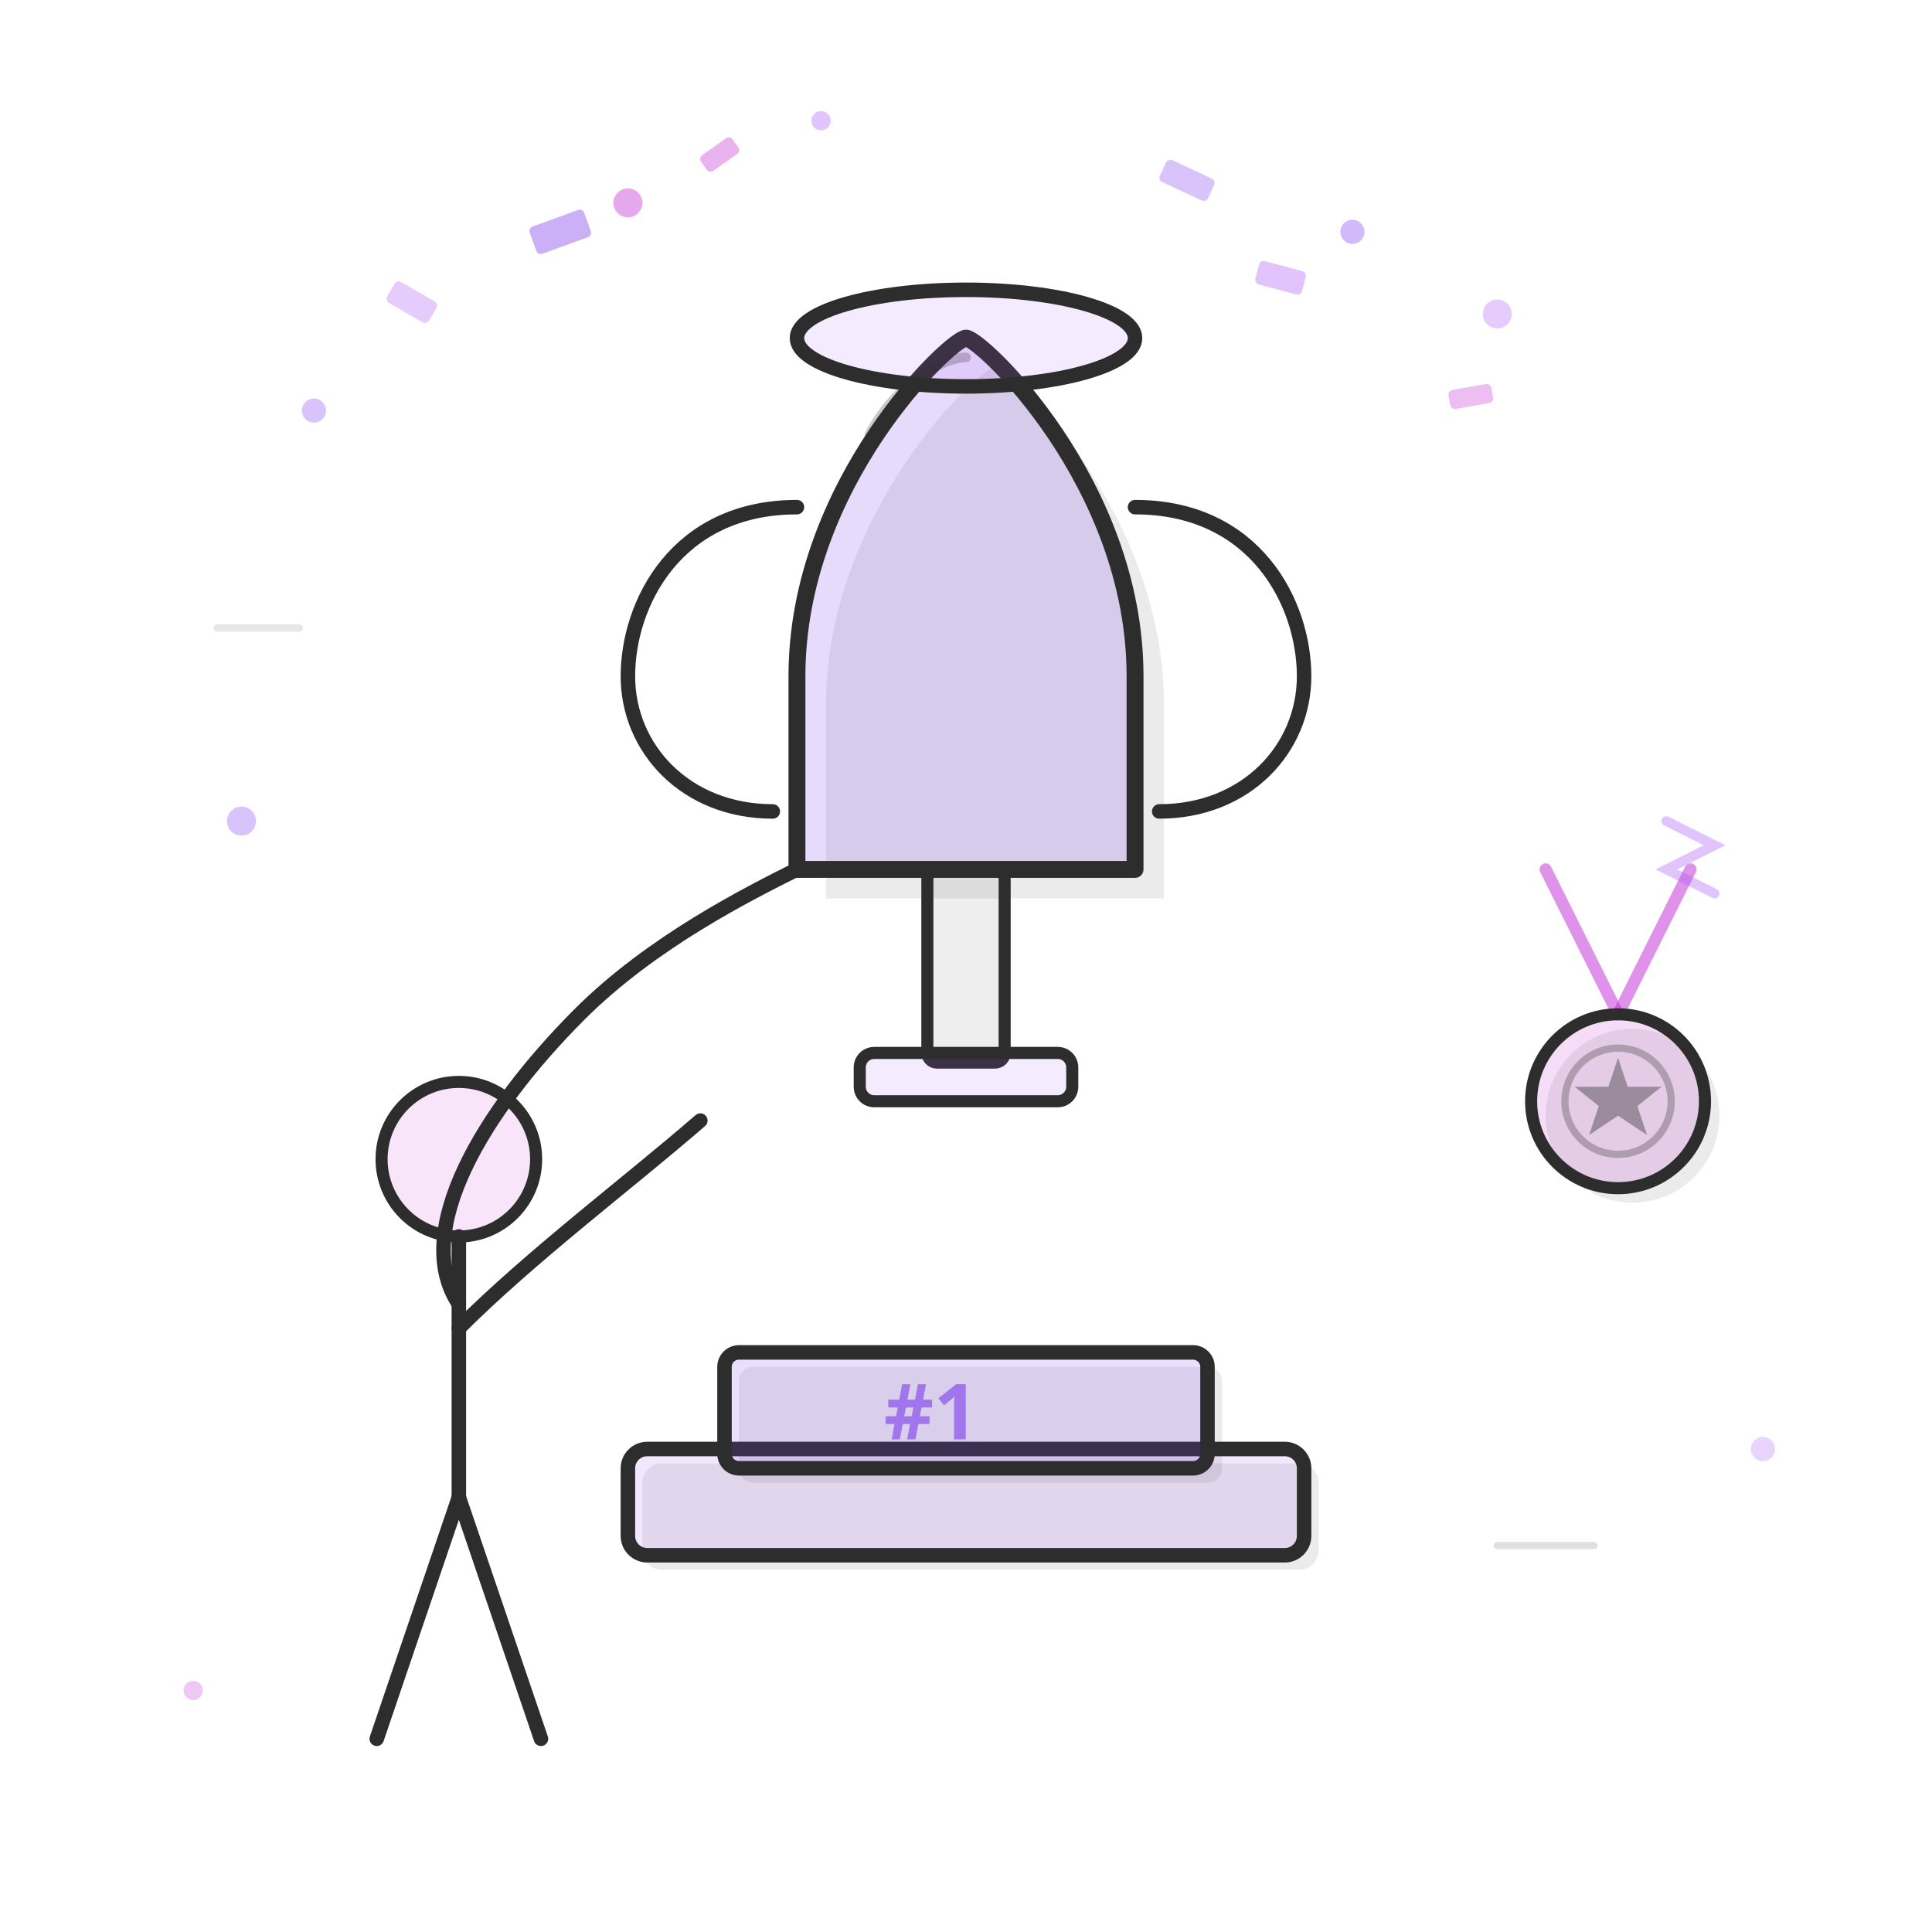
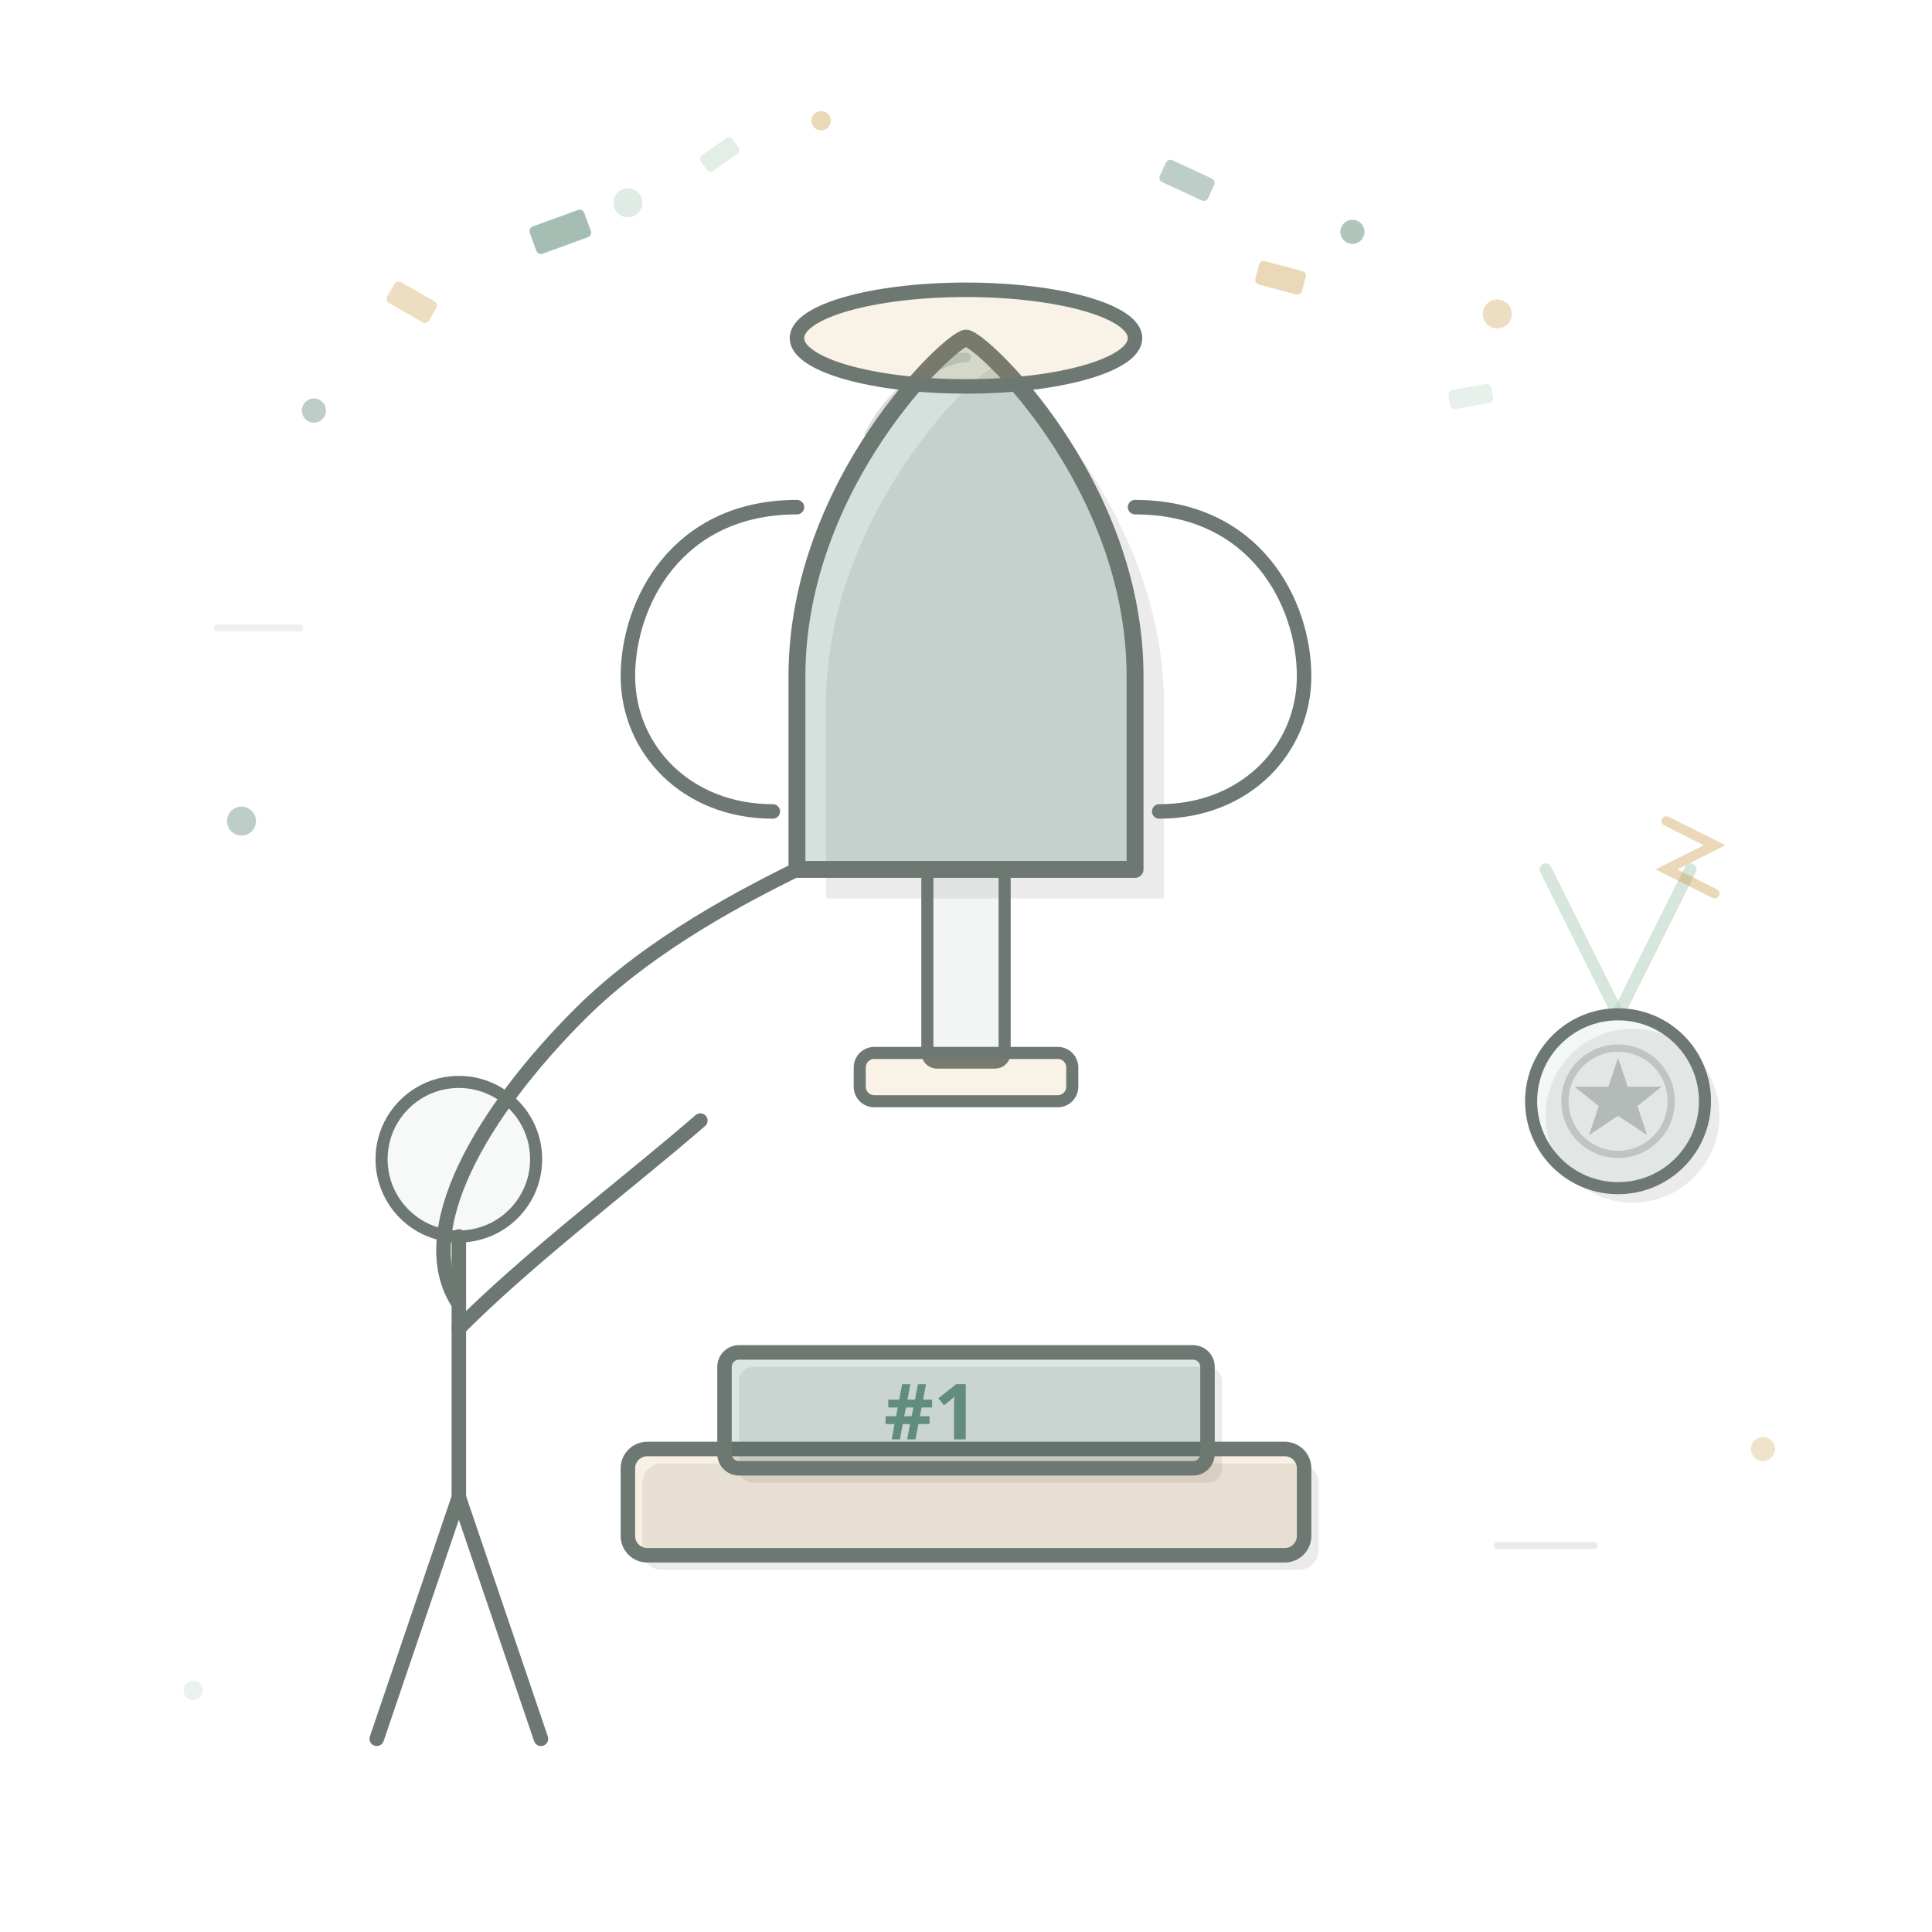
<svg xmlns="http://www.w3.org/2000/svg" viewBox="0 0 400 400" fill="none">
  <rect x="133" y="303" width="140" height="22" rx="4" fill="#000" opacity="0.08" />
  <rect x="153" y="283" width="100" height="24" rx="3" fill="#000" opacity="0.08" />
-   <rect x="130" y="300" width="140" height="22" rx="4" stroke="#2E2D2D" stroke-width="3" fill="#A855F7" fill-opacity="0.14" />
-   <rect x="150" y="280" width="100" height="24" rx="3" stroke="#2E2D2D" stroke-width="3" fill="#7C3AED" fill-opacity="0.16" />
-   <text x="183" y="298" font-family="sans-serif" font-size="16" fill="#7C3AED" font-weight="bold" opacity="0.6">#1</text>
+   <rect x="130" y="300" width="140" height="22" rx="4" stroke="#6E7872" stroke-width="3" fill="#C39033" fill-opacity="0.14" />
+   <rect x="150" y="280" width="100" height="24" rx="3" stroke="#6E7872" stroke-width="3" fill="#1D5C43" fill-opacity="0.16" />
+   <text x="183" y="298" font-family="sans-serif" font-size="16" fill="#1D5C43" font-weight="bold" opacity="0.6">#1</text>
  <path d="M168,183 L168,143 C168,103 200,73 203,73 C206,73 238,103 238,143 L238,183 Z" fill="#000" opacity="0.08" transform="translate(3,3)" />
-   <path d="M165,180 L165,140 C165,100 197,70 200,70 C203,70 235,100 235,140 L235,180 Z" stroke="#2E2D2D" stroke-width="3.5" fill="#7C3AED" fill-opacity="0.18" stroke-linejoin="round" />
-   <ellipse cx="200" cy="70" rx="35" ry="10" stroke="#2E2D2D" stroke-width="3" fill="#A855F7" fill-opacity="0.12" />
-   <path d="M180,90 C185,80 195,74 200,74" stroke="#2E2D2D" stroke-width="2" fill="none" opacity="0.25" stroke-linecap="round" />
-   <rect x="192" y="180" width="16" height="40" rx="2" stroke="#2E2D2D" stroke-width="2.5" fill="#2E2D2D" fill-opacity="0.08" />
-   <rect x="178" y="218" width="44" height="10" rx="3" stroke="#2E2D2D" stroke-width="2.5" fill="#A855F7" fill-opacity="0.12" />
-   <path d="M165,105 C140,105 130,125 130,140 C130,155 142,168 160,168" stroke="#2E2D2D" stroke-width="3" fill="none" stroke-linecap="round" />
-   <path d="M235,105 C260,105 270,125 270,140 C270,155 258,168 240,168" stroke="#2E2D2D" stroke-width="3" fill="none" stroke-linecap="round" />
-   <circle cx="95" cy="240" r="16" stroke="#2E2D2D" stroke-width="2.5" fill="#C026D3" fill-opacity="0.12" />
-   <line x1="95" y1="256" x2="95" y2="310" stroke="#2E2D2D" stroke-width="3" stroke-linecap="round" />
-   <line x1="95" y1="310" x2="78" y2="360" stroke="#2E2D2D" stroke-width="3" stroke-linecap="round" />
-   <line x1="95" y1="310" x2="112" y2="360" stroke="#2E2D2D" stroke-width="3" stroke-linecap="round" />
-   <path d="M95,270 C85,255 100,230 120,210 C135,195 155,185 165,180" stroke="#2E2D2D" stroke-width="3" fill="none" stroke-linecap="round" />
-   <path d="M95,275 C110,260 130,245 145,232" stroke="#2E2D2D" stroke-width="3" fill="none" stroke-linecap="round" />
-   <rect x="110" y="45" width="12" height="6" rx="1" fill="#7C3AED" opacity="0.4" transform="rotate(-20, 116, 48)" />
-   <rect x="260" y="55" width="10" height="5" rx="1" fill="#A855F7" opacity="0.35" transform="rotate(15, 265, 58)" />
-   <rect x="145" y="30" width="8" height="4" rx="1" fill="#C026D3" opacity="0.35" transform="rotate(-35, 149, 32)" />
-   <rect x="240" y="35" width="11" height="5" rx="1" fill="#7C3AED" opacity="0.3" transform="rotate(25, 246, 38)" />
-   <rect x="300" y="80" width="9" height="4" rx="1" fill="#C026D3" opacity="0.3" transform="rotate(-10, 305, 82)" />
-   <rect x="80" y="60" width="10" height="5" rx="1" fill="#A855F7" opacity="0.3" transform="rotate(30, 85, 63)" />
-   <circle cx="130" cy="42" r="3" fill="#C026D3" opacity="0.4" />
-   <circle cx="280" cy="48" r="2.5" fill="#7C3AED" opacity="0.35" />
-   <circle cx="170" cy="25" r="2" fill="#A855F7" opacity="0.35" />
-   <circle cx="310" cy="65" r="3" fill="#A855F7" opacity="0.3" />
-   <circle cx="65" cy="85" r="2.5" fill="#7C3AED" opacity="0.3" />
-   <line x1="320" y1="180" x2="335" y2="210" stroke="#C026D3" stroke-width="2.5" stroke-linecap="round" opacity="0.5" />
-   <line x1="350" y1="180" x2="335" y2="210" stroke="#C026D3" stroke-width="2.5" stroke-linecap="round" opacity="0.5" />
+   <path d="M165,180 L165,140 C165,100 197,70 200,70 C203,70 235,100 235,140 L235,180 Z" stroke="#6E7872" stroke-width="3.5" fill="#1D5C43" fill-opacity="0.18" stroke-linejoin="round" />
+   <ellipse cx="200" cy="70" rx="35" ry="10" stroke="#6E7872" stroke-width="3" fill="#C39033" fill-opacity="0.12" />
+   <path d="M180,90 C185,80 195,74 200,74" stroke="#6E7872" stroke-width="2" fill="none" opacity="0.25" stroke-linecap="round" />
+   <rect x="192" y="180" width="16" height="40" rx="2" stroke="#6E7872" stroke-width="2.5" fill="#6E7872" fill-opacity="0.08" />
+   <rect x="178" y="218" width="44" height="10" rx="3" stroke="#6E7872" stroke-width="2.5" fill="#C39033" fill-opacity="0.12" />
+   <path d="M165,105 C140,105 130,125 130,140 C130,155 142,168 160,168" stroke="#6E7872" stroke-width="3" fill="none" stroke-linecap="round" />
+   <path d="M235,105 C260,105 270,125 270,140 C270,155 258,168 240,168" stroke="#6E7872" stroke-width="3" fill="none" stroke-linecap="round" />
+   <circle cx="95" cy="240" r="16" stroke="#6E7872" stroke-width="2.5" fill="#AFCDBB" fill-opacity="0.12" />
+   <line x1="95" y1="256" x2="95" y2="310" stroke="#6E7872" stroke-width="3" stroke-linecap="round" />
+   <line x1="95" y1="310" x2="78" y2="360" stroke="#6E7872" stroke-width="3" stroke-linecap="round" />
+   <line x1="95" y1="310" x2="112" y2="360" stroke="#6E7872" stroke-width="3" stroke-linecap="round" />
+   <path d="M95,270 C85,255 100,230 120,210 C135,195 155,185 165,180" stroke="#6E7872" stroke-width="3" fill="none" stroke-linecap="round" />
+   <path d="M95,275 C110,260 130,245 145,232" stroke="#6E7872" stroke-width="3" fill="none" stroke-linecap="round" />
+   <rect x="110" y="45" width="12" height="6" rx="1" fill="#1D5C43" opacity="0.4" transform="rotate(-20, 116, 48)" />
+   <rect x="260" y="55" width="10" height="5" rx="1" fill="#C39033" opacity="0.35" transform="rotate(15, 265, 58)" />
+   <rect x="145" y="30" width="8" height="4" rx="1" fill="#AFCDBB" opacity="0.35" transform="rotate(-35, 149, 32)" />
+   <rect x="240" y="35" width="11" height="5" rx="1" fill="#1D5C43" opacity="0.3" transform="rotate(25, 246, 38)" />
+   <rect x="300" y="80" width="9" height="4" rx="1" fill="#AFCDBB" opacity="0.3" transform="rotate(-10, 305, 82)" />
+   <rect x="80" y="60" width="10" height="5" rx="1" fill="#C39033" opacity="0.3" transform="rotate(30, 85, 63)" />
+   <circle cx="130" cy="42" r="3" fill="#AFCDBB" opacity="0.4" />
+   <circle cx="280" cy="48" r="2.5" fill="#1D5C43" opacity="0.35" />
+   <circle cx="170" cy="25" r="2" fill="#C39033" opacity="0.35" />
+   <circle cx="310" cy="65" r="3" fill="#C39033" opacity="0.3" />
+   <circle cx="65" cy="85" r="2.5" fill="#1D5C43" opacity="0.3" />
+   <line x1="320" y1="180" x2="335" y2="210" stroke="#AFCDBB" stroke-width="2.5" stroke-linecap="round" opacity="0.5" />
+   <line x1="350" y1="180" x2="335" y2="210" stroke="#AFCDBB" stroke-width="2.5" stroke-linecap="round" opacity="0.5" />
  <circle cx="335" cy="228" r="18" fill="#000" opacity="0.08" transform="translate(3,3)" />
-   <circle cx="335" cy="228" r="18" stroke="#2E2D2D" stroke-width="2.5" fill="#C026D3" fill-opacity="0.16" />
-   <circle cx="335" cy="228" r="11" stroke="#2E2D2D" stroke-width="1.5" fill="none" opacity="0.3" />
-   <polygon points="335,219 337,225 344,225 339,229 341,235 335,231 329,235 331,229 326,225 333,225" fill="#2E2D2D" opacity="0.4" />
-   <path d="M345,170 L355,175 L345,180 L355,185" stroke="#A855F7" stroke-width="2" fill="none" stroke-linecap="round" opacity="0.35" />
-   <circle cx="50" cy="170" r="3" fill="#7C3AED" opacity="0.3" />
-   <circle cx="365" cy="300" r="2.5" fill="#A855F7" opacity="0.25" />
-   <circle cx="40" cy="350" r="2" fill="#C026D3" opacity="0.25" />
-   <line x1="310" y1="320" x2="330" y2="320" stroke="#2E2D2D" stroke-width="1.5" stroke-linecap="round" opacity="0.15" />
-   <line x1="45" y1="130" x2="62" y2="130" stroke="#2E2D2D" stroke-width="1.5" stroke-linecap="round" opacity="0.12" />
+   <circle cx="335" cy="228" r="18" stroke="#6E7872" stroke-width="2.5" fill="#AFCDBB" fill-opacity="0.16" />
+   <circle cx="335" cy="228" r="11" stroke="#6E7872" stroke-width="1.5" fill="none" opacity="0.3" />
+   <polygon points="335,219 337,225 344,225 339,229 341,235 335,231 329,235 331,229 326,225 333,225" fill="#6E7872" opacity="0.4" />
+   <path d="M345,170 L355,175 L345,180 L355,185" stroke="#C39033" stroke-width="2" fill="none" stroke-linecap="round" opacity="0.35" />
+   <circle cx="50" cy="170" r="3" fill="#1D5C43" opacity="0.3" />
+   <circle cx="365" cy="300" r="2.5" fill="#C39033" opacity="0.25" />
+   <circle cx="40" cy="350" r="2" fill="#AFCDBB" opacity="0.25" />
+   <line x1="310" y1="320" x2="330" y2="320" stroke="#6E7872" stroke-width="1.5" stroke-linecap="round" opacity="0.15" />
+   <line x1="45" y1="130" x2="62" y2="130" stroke="#6E7872" stroke-width="1.5" stroke-linecap="round" opacity="0.12" />
</svg>
